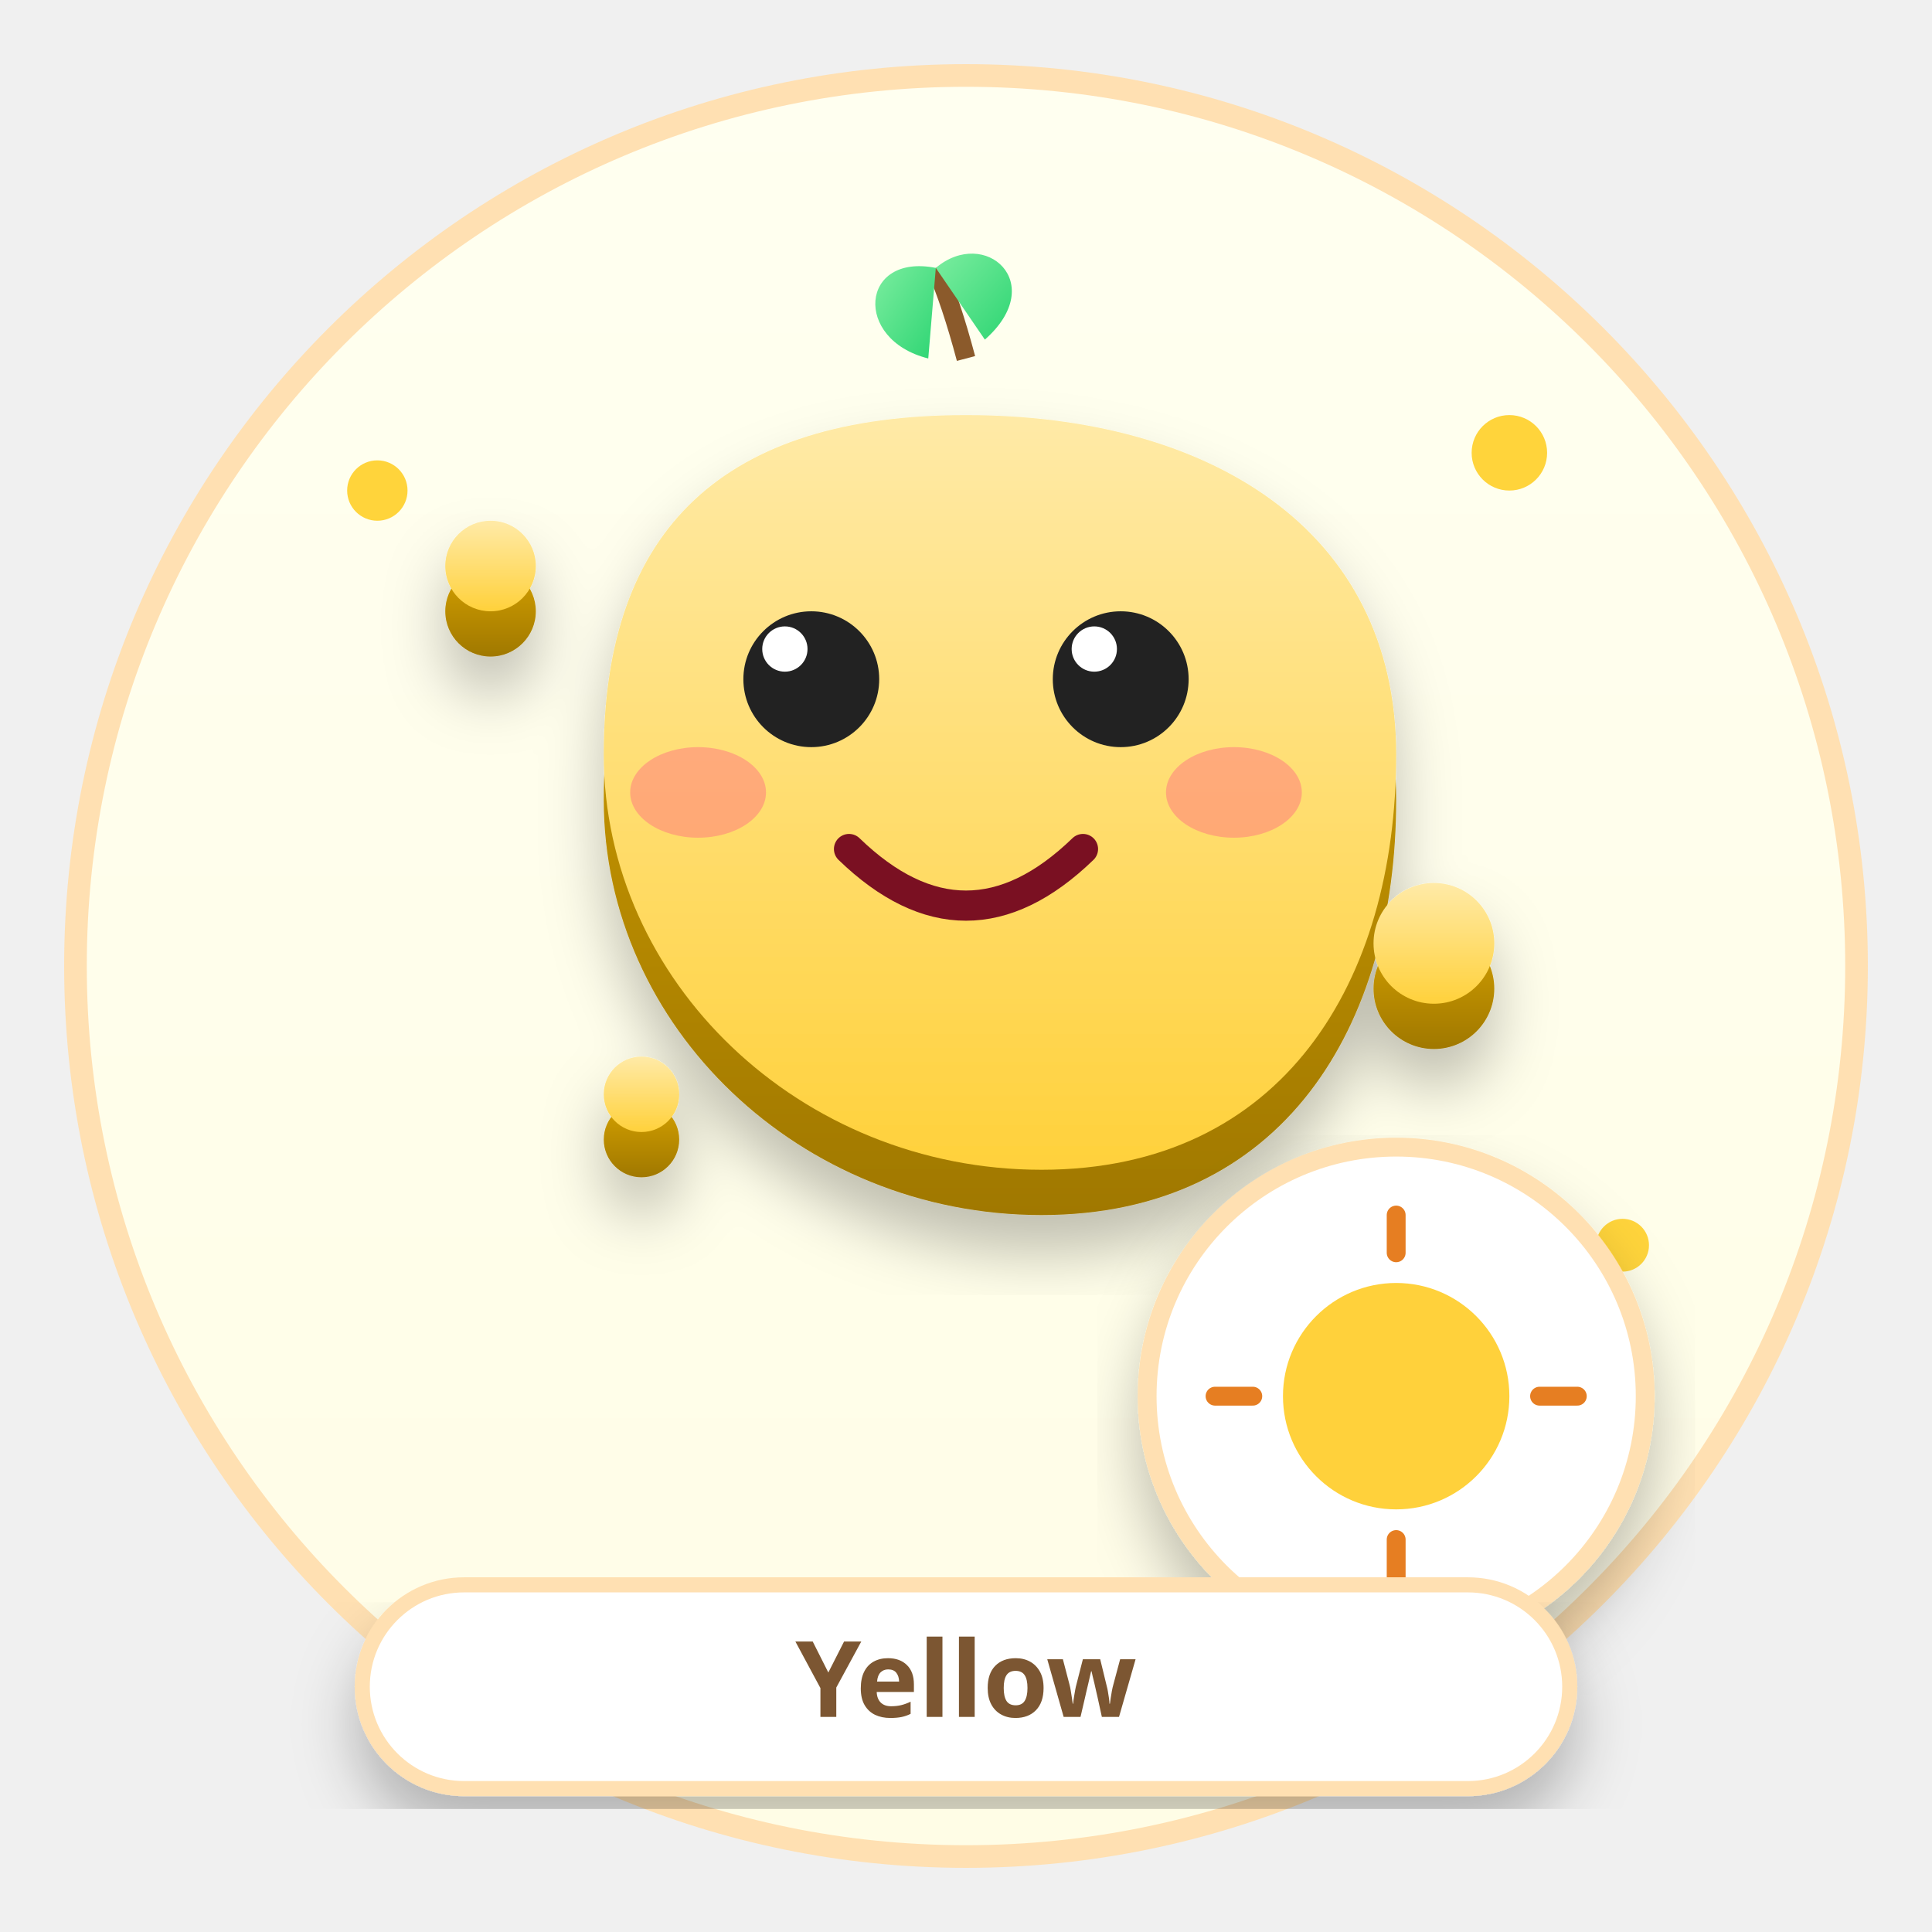
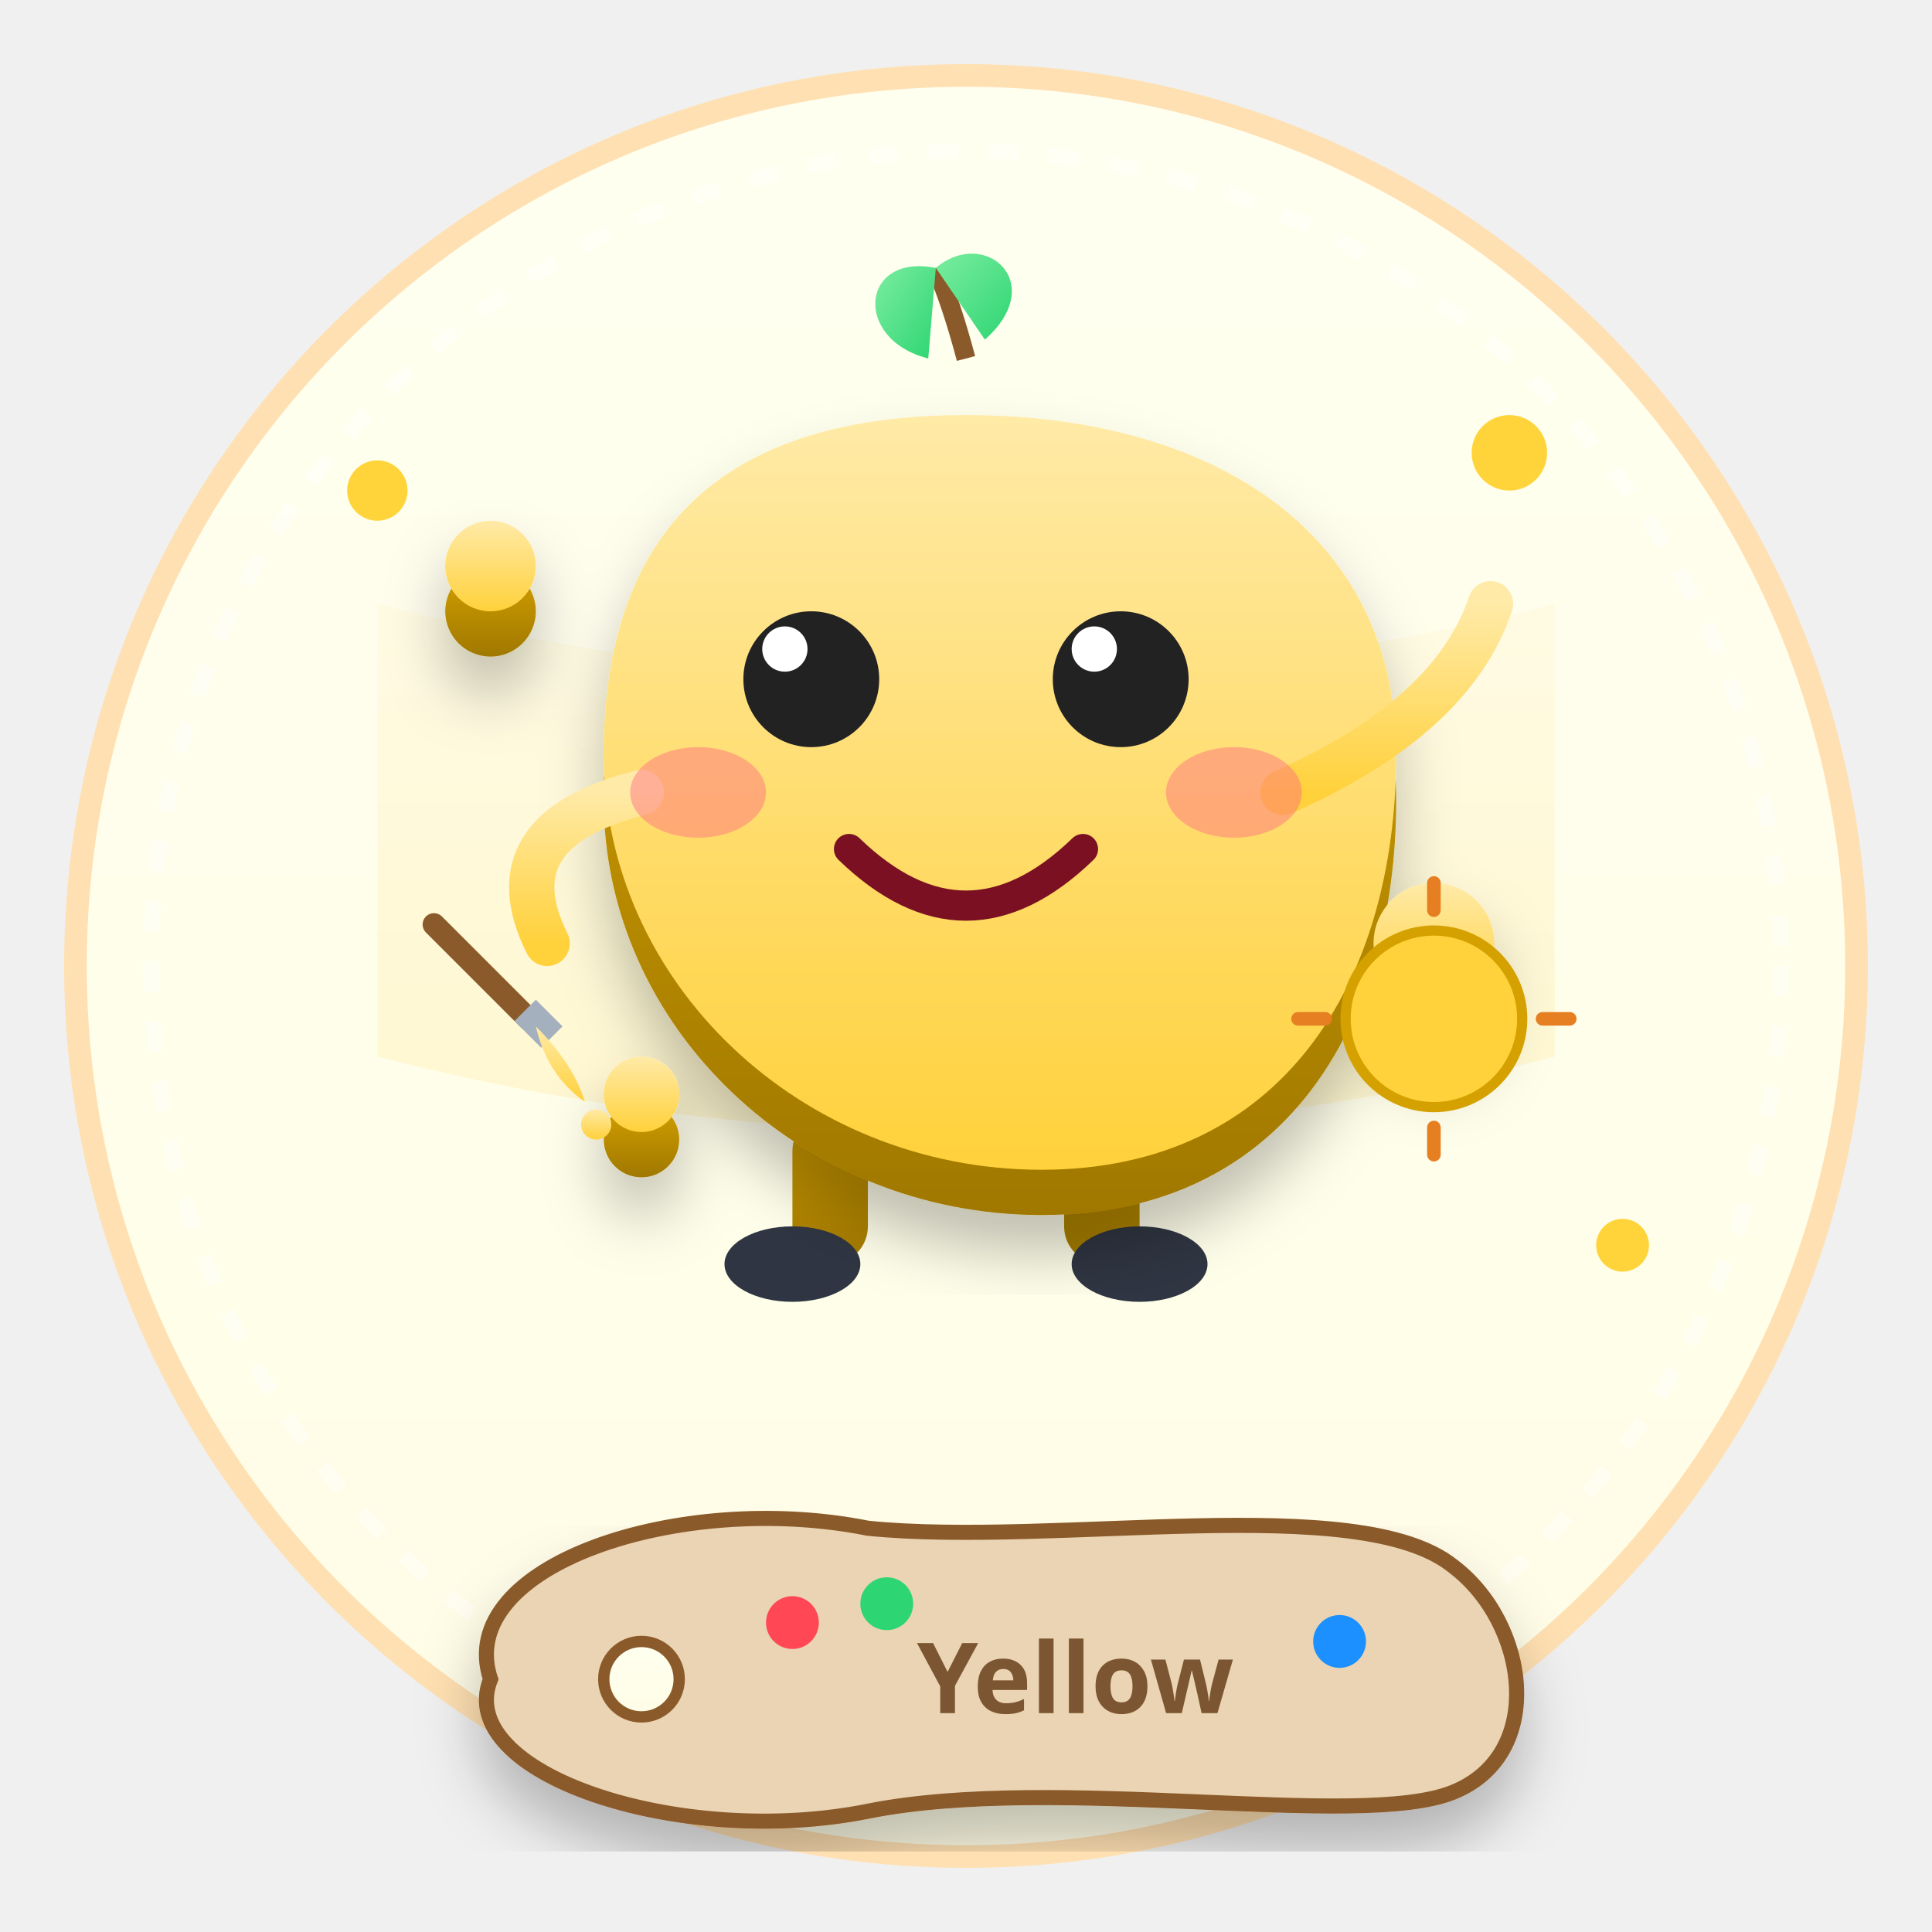
<svg xmlns="http://www.w3.org/2000/svg" viewBox="0 0 512 512" width="100%" height="100%">
  <defs>
    <linearGradient id="bg-yellow" x1="0%" y1="0%" x2="0%" y2="100%">
      <stop offset="0%" stop-color="#FFFFF0" />
      <stop offset="100%" stop-color="#FFFDE6" />
    </linearGradient>
    <linearGradient id="front-yellow" x1="0%" y1="0%" x2="0%" y2="100%">
      <stop offset="0%" stop-color="#ffeaa7" />
      <stop offset="100%" stop-color="#ffd13b" />
    </linearGradient>
    <linearGradient id="side-yellow" x1="0%" y1="0%" x2="0%" y2="100%">
      <stop offset="0%" stop-color="#d5a100" />
      <stop offset="100%" stop-color="#a07800" />
    </linearGradient>
    <linearGradient id="leaf-yellow" x1="0%" y1="0%" x2="100%" y2="100%">
      <stop offset="0%" stop-color="#7BED9F" />
      <stop offset="100%" stop-color="#2ED573" />
    </linearGradient>
    <filter id="shadow-yellow">
      <feDropShadow dx="0" dy="10" stdDeviation="8" flood-color="#000000" flood-opacity="0.25" />
    </filter>
  </defs>
  <circle cx="256" cy="256" r="236" fill="url(#bg-yellow)" stroke="#FFE0B2" stroke-width="6" />
+   <circle cx="256" cy="256" r="216" fill="none" stroke="#ffffff" stroke-width="4" stroke-dasharray="8,8" opacity="0.4" />
+   <path d="M 100 160 Q 256 200 412 160 L 412 280 Q 256 320 100 280 Z" fill="url(#front-yellow)" opacity="0.15" />
  <g fill="#FFD43B">
    <circle cx="100" cy="130" r="8" />
    <circle cx="400" cy="120" r="10" />
    <circle cx="430" cy="330" r="7" />
+   </g>
+   <g>
+     <rect x="210" y="295" width="20" height="40" rx="10" fill="url(#side-yellow)" />
+     <rect x="282" y="295" width="20" height="40" rx="10" fill="url(#side-yellow)" />
+     <ellipse cx="210" cy="335" rx="18" ry="10" fill="#2f3542" />
+     <ellipse cx="302" cy="335" rx="18" ry="10" fill="#2f3542" />
  </g>
  <g filter="url(#shadow-yellow)">
    <g fill="url(#side-yellow)" transform="translate(0, 12)">
      <path d="M 256 110 C 320 110, 370 140, 370 200 C 370 260, 340 310, 276 310 C 212 310, 160 260, 160 200 C 160 140, 192 110, 256 110 Z" />
      <circle cx="130" cy="150" r="12" />
      <circle cx="380" cy="250" r="16" />
      <circle cx="170" cy="290" r="10" />
    </g>
    <g fill="url(#front-yellow)">
      <path d="M 256 110 C 320 110, 370 140, 370 200 C 370 260, 340 310, 276 310 C 212 310, 160 260, 160 200 C 160 140, 192 110, 256 110 Z" />
      <circle cx="130" cy="150" r="12" />
      <circle cx="380" cy="250" r="16" />
      <circle cx="170" cy="290" r="10" />
    </g>
  </g>
+   <g>
+     <path d="M 170 210 Q 130 220 145 250" stroke="url(#front-yellow)" stroke-width="12" fill="none" stroke-linecap="round" />
+     <g transform="translate(130 260)">
+       <path d="M -15 -15 L 10 10" stroke="#8B5A2B" stroke-width="6" stroke-linecap="round" />
+       <rect x="7" y="7" width="10" height="8" fill="#a4b0be" transform="rotate(45 12 12)" />
+       <path d="M 12 12 Q 22 22 25 32 Q 15 25 12 12" fill="url(#front-yellow)" />
+       <circle cx="28" cy="38" r="4" fill="url(#front-yellow)" />
+     </g>
+     <path d="M 340 210 Q 385 190 395 160" stroke="url(#front-yellow)" stroke-width="12" fill="none" stroke-linecap="round" />
+   </g>
  <g transform="translate(256 95)">
    <path d="M0 0 Q-4 -15 -8 -24" stroke="#8B5A2B" stroke-width="5" fill="none" />
    <path d="M-8 -24 C-28 -28 -30 -5 -10 0 Z" fill="url(#leaf-yellow)" />
    <path d="M-8 -24 C5 -35 22 -20 5 -5 Z" fill="url(#leaf-yellow)" />
  </g>
  <g>
    <circle cx="215" cy="180" r="18" fill="#222" />
    <circle cx="208" cy="172" r="6" fill="#FFF" />
    <circle cx="297" cy="180" r="18" fill="#222" />
    <circle cx="290" cy="172" r="6" fill="#FFF" />
  </g>
  <ellipse cx="185" cy="210" rx="18" ry="12" fill="#FF6B81" opacity="0.45" />
  <ellipse cx="327" cy="210" rx="18" ry="12" fill="#FF6B81" opacity="0.45" />
  <path d="M225 225 Q256 255 287 225" stroke="#7A1022" stroke-width="8" fill="none" stroke-linecap="round" />
+   <g transform="translate(380 270) scale(0.9)">
+     <circle cx="0" cy="0" r="26" fill="#ffd13b" stroke="#d5a100" stroke-width="3" />
+     <line x1="0" y1="-32" x2="0" y2="-40" stroke="#e67e22" stroke-width="4" stroke-linecap="round" />
+     <line x1="0" y1="32" x2="0" y2="40" stroke="#e67e22" stroke-width="4" stroke-linecap="round" />
+     <line x1="-32" y1="0" x2="-40" y2="0" stroke="#e67e22" stroke-width="4" stroke-linecap="round" />
+     <line x1="32" y1="0" x2="40" y2="0" stroke="#e67e22" stroke-width="4" stroke-linecap="round" />
+   </g>
  <g filter="url(#shadow-yellow)">
-     <circle cx="370" cy="370" r="66" fill="#ffffff" stroke="#FFE0B2" stroke-width="5" />
-   </g>
-   <circle cx="370" cy="370" r="30" fill="#ffd13b" />
-   <line x1="370" y1="332" x2="370" y2="322" stroke="#e67e22" stroke-width="5" stroke-linecap="round" />
-   <line x1="370" y1="408" x2="370" y2="418" stroke="#e67e22" stroke-width="5" stroke-linecap="round" />
-   <line x1="332" y1="370" x2="322" y2="370" stroke="#e67e22" stroke-width="5" stroke-linecap="round" />
-   <line x1="408" y1="370" x2="418" y2="370" stroke="#e67e22" stroke-width="5" stroke-linecap="round" />
-   <g filter="url(#shadow-yellow)">
-     <rect x="96" y="420" width="320" height="54" rx="27" fill="#FFF" stroke="#FFE0B2" stroke-width="4" />
-     <text x="256" y="455" text-anchor="middle" font-size="28" font-weight="900" font-family="Comic Sans MS, Arial Rounded MT Bold, sans-serif" fill="#7C5730">Yellow</text>
+     <path d="M 130 445 C 120 415, 180 395, 230 405 C 280 410, 360 395, 385 415 C 405 430, 410 465, 385 475 C 360 485, 280 470, 230 480 C 180 490, 120 470, 130 445 Z" fill="#EAD4B3" stroke="#8B5A2B" stroke-width="4" />
+     <circle cx="170" cy="445" r="10" fill="url(#bg-yellow)" stroke="#8B5A2B" stroke-width="3" />
+     <circle cx="210" cy="430" r="7" fill="#ff4757" />
+     <circle cx="235" cy="425" r="7" fill="#2ed573" />
+     <circle cx="355" cy="435" r="7" fill="#1e90ff" />
+     <text x="285" y="454" text-anchor="middle" font-size="26" font-weight="900" font-family="Comic Sans MS, Arial Rounded MT Bold, sans-serif" fill="#7C5730">Yellow</text>
  </g>
</svg>
